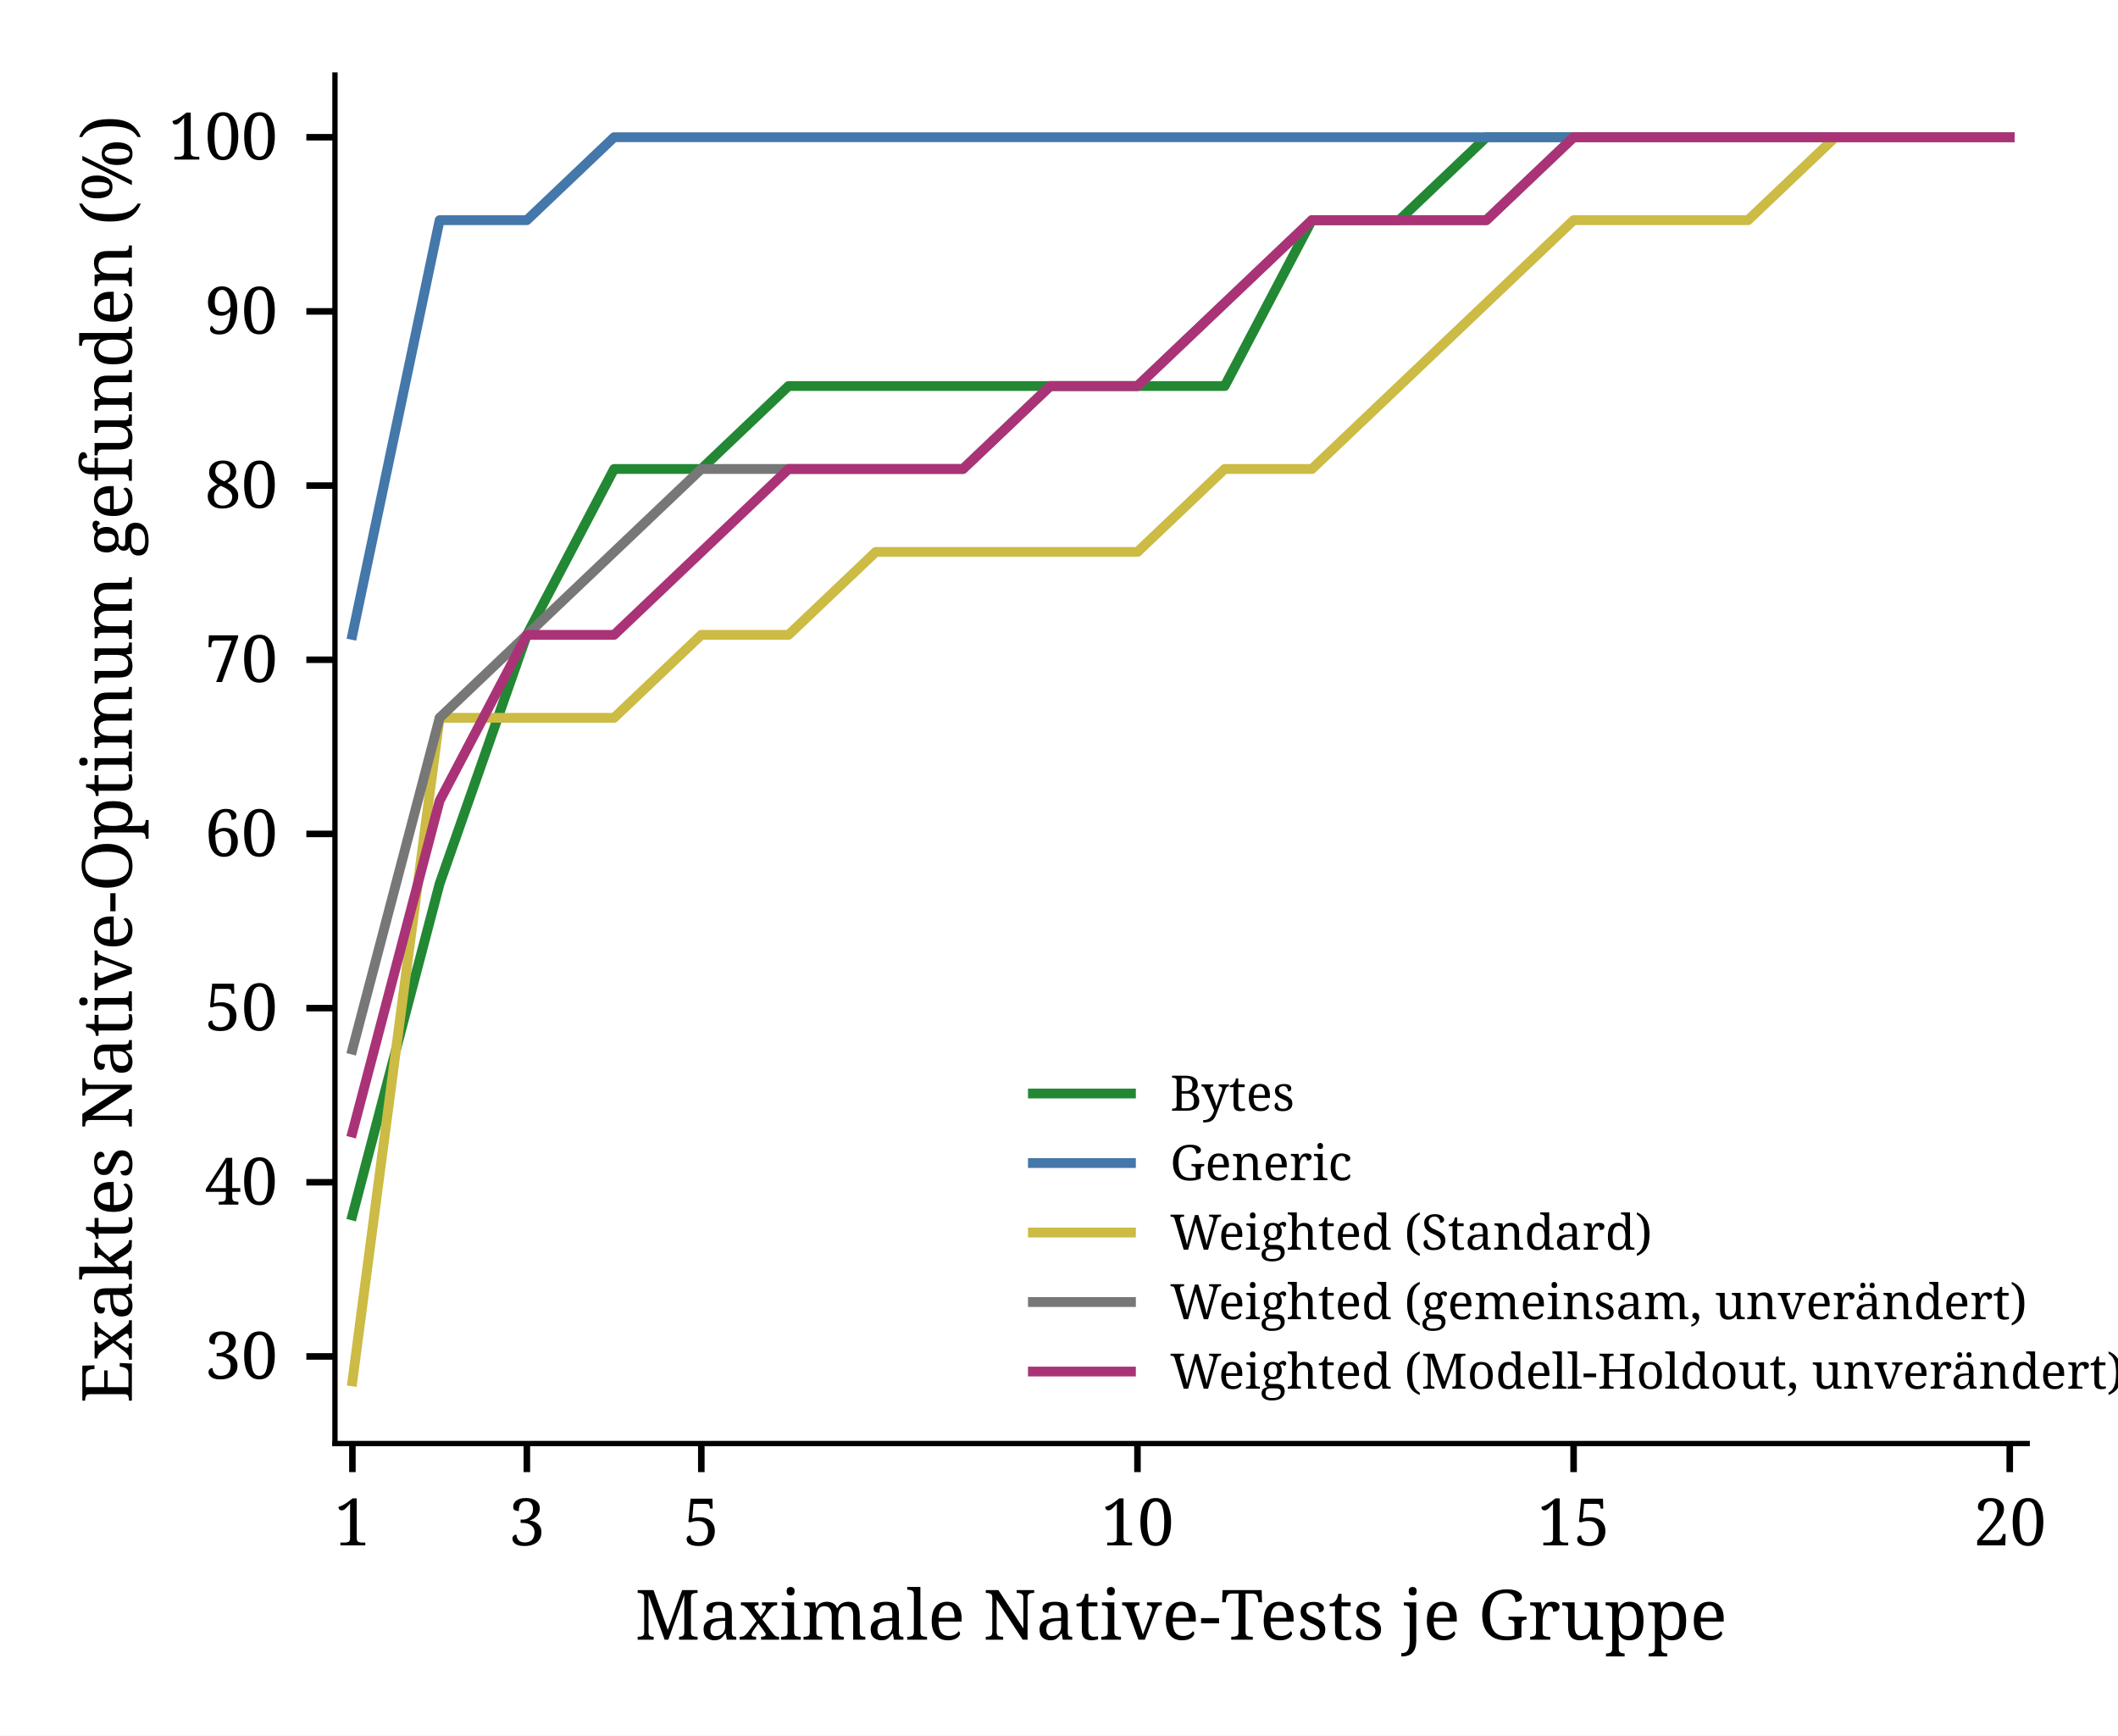
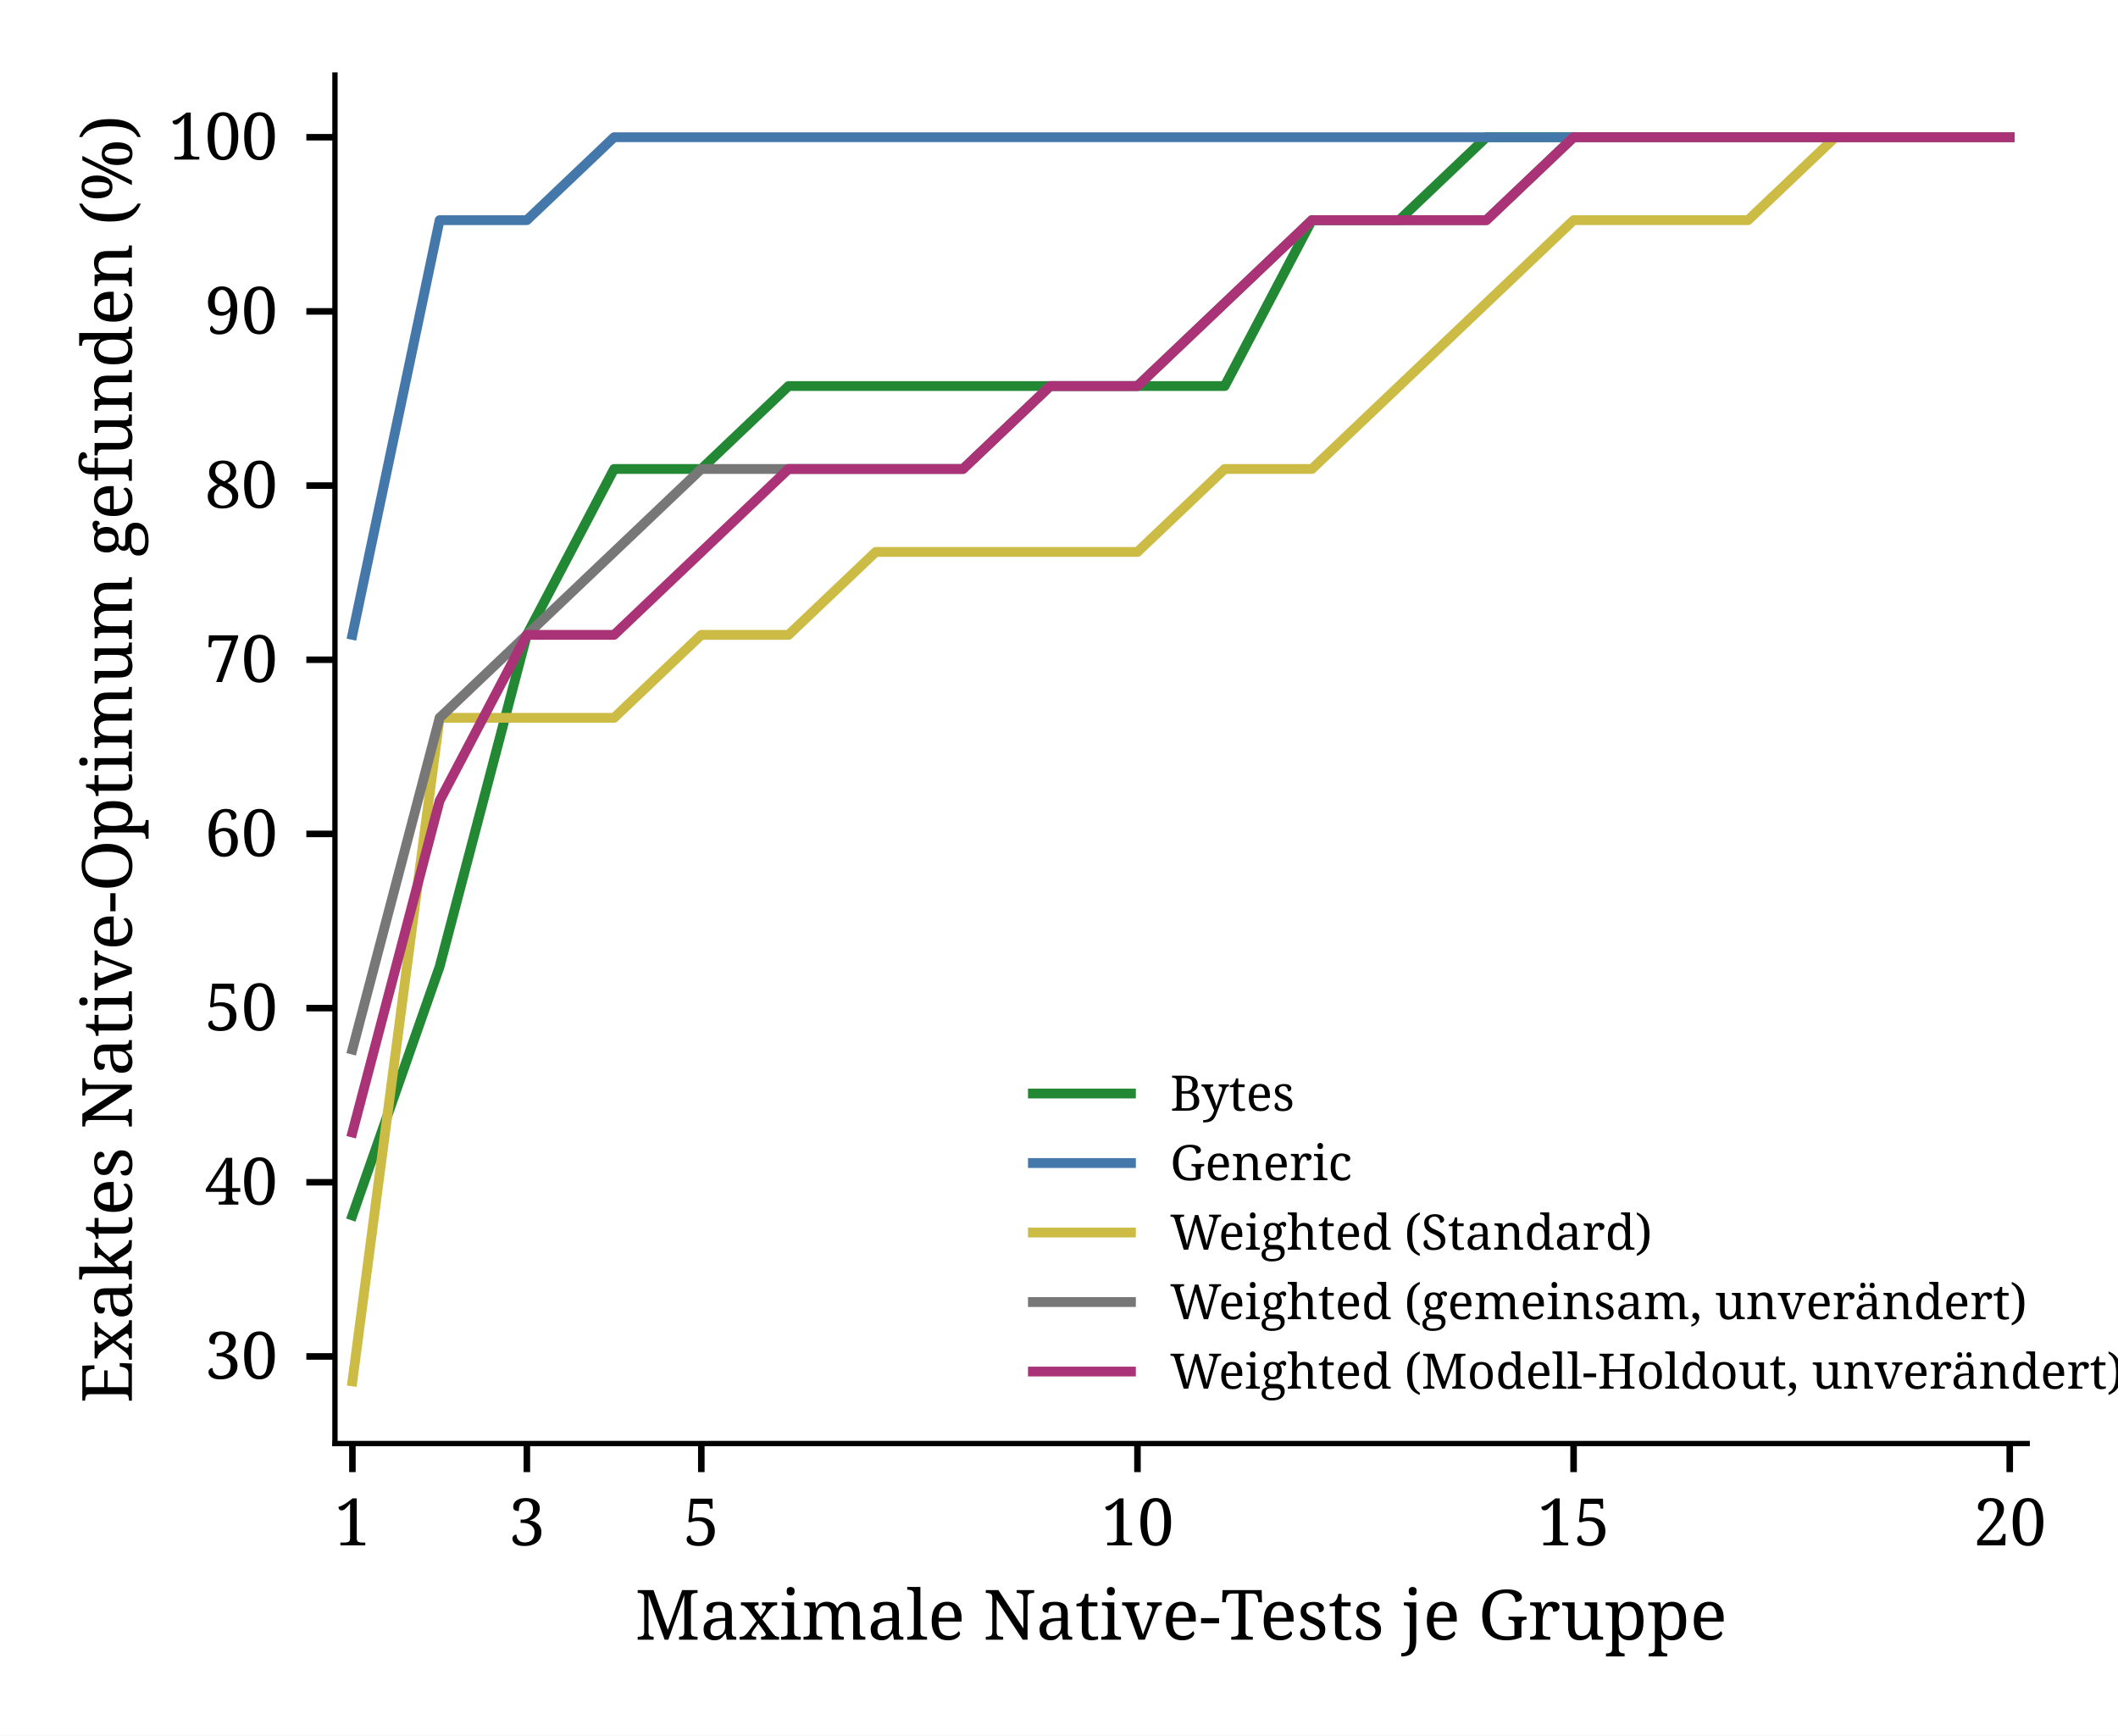
<svg xmlns="http://www.w3.org/2000/svg" xmlns:xlink="http://www.w3.org/1999/xlink" width="259.2pt" height="212.4pt" viewBox="0 0 259.2 212.4" version="1.1">
  <defs>
    <style type="text/css">*{stroke-linejoin: round; stroke-linecap: butt}</style>
  </defs>
  <g id="figure_1">
    <g id="patch_1">
      <path d="M 0 212.4  L 259.2 212.4  L 259.2 0  L 0 0  z " style="fill: #ffffff" />
    </g>
    <g id="axes_1">
      <g id="patch_2">
        <path d="M 40.992 176.65  L 248.086 176.65  L 248.086 9.18  L 40.992 9.18  z " style="fill: #ffffff" />
      </g>
      <g id="matplotlib.axis_1">
        <g id="xtick_1">
          <g id="line2d_1">
            <defs>
              <path id="m5aab3f3cba" d="M 0 0  L 0 3.5  " style="stroke: #000000; stroke-width: 0.8" />
            </defs>
            <g>
              <use xlink:href="#m5aab3f3cba" x="43.127" y="176.65" style="stroke: #000000; stroke-width: 0.8" />
            </g>
          </g>
          <g id="text_1">
            <text style="font-size: 8px; font-family: 'STIXGeneral', serif; text-anchor: middle" x="43.127" y="189.114" transform="rotate(-0 43.12748 189.1138)">1</text>
          </g>
        </g>
        <g id="xtick_2">
          <g id="line2d_2">
            <g>
              <use xlink:href="#m5aab3f3cba" x="64.477" y="176.65" style="stroke: #000000; stroke-width: 0.8" />
            </g>
          </g>
          <g id="text_2">
            <text style="font-size: 8px; font-family: 'STIXGeneral', serif; text-anchor: middle" x="64.477" y="189.114" transform="rotate(-0 64.47732 189.1138)">3</text>
          </g>
        </g>
        <g id="xtick_3">
          <g id="line2d_3">
            <g>
              <use xlink:href="#m5aab3f3cba" x="85.827" y="176.65" style="stroke: #000000; stroke-width: 0.8" />
            </g>
          </g>
          <g id="text_3">
            <text style="font-size: 8px; font-family: 'STIXGeneral', serif; text-anchor: middle" x="85.827" y="189.114" transform="rotate(-0 85.82716 189.1138)">5</text>
          </g>
        </g>
        <g id="xtick_4">
          <g id="line2d_4">
            <g>
              <use xlink:href="#m5aab3f3cba" x="139.202" y="176.65" style="stroke: #000000; stroke-width: 0.8" />
            </g>
          </g>
          <g id="text_4">
            <text style="font-size: 8px; font-family: 'STIXGeneral', serif; text-anchor: middle" x="139.202" y="189.114" transform="rotate(-0 139.2018 189.1138)">10</text>
          </g>
        </g>
        <g id="xtick_5">
          <g id="line2d_5">
            <g>
              <use xlink:href="#m5aab3f3cba" x="192.576" y="176.65" style="stroke: #000000; stroke-width: 0.8" />
            </g>
          </g>
          <g id="text_5">
            <text style="font-size: 8px; font-family: 'STIXGeneral', serif; text-anchor: middle" x="192.576" y="189.114" transform="rotate(-0 192.5763 189.1138)">15</text>
          </g>
        </g>
        <g id="xtick_6">
          <g id="line2d_6">
            <g>
              <use xlink:href="#m5aab3f3cba" x="245.951" y="176.65" style="stroke: #000000; stroke-width: 0.8" />
            </g>
          </g>
          <g id="text_6">
            <text style="font-size: 8px; font-family: 'STIXGeneral', serif; text-anchor: middle" x="245.951" y="189.114" transform="rotate(-0 245.9509 189.1138)">20</text>
          </g>
        </g>
        <g id="text_7">
          <text style="font-size: 8.5px; font-family: 'STIXGeneral', serif; text-anchor: middle" x="144.539" y="200.655" transform="rotate(-0 144.5392 200.6552)">Maximale Native-Tests je Gruppe</text>
        </g>
      </g>
      <g id="matplotlib.axis_2">
        <g id="ytick_1">
          <g id="line2d_7">
            <defs>
              <path id="m6e11c9a4c9" d="M 0 0  L -3.5 0  " style="stroke: #000000; stroke-width: 0.8" />
            </defs>
            <g>
              <use xlink:href="#m6e11c9a4c9" x="40.992" y="165.993" style="stroke: #000000; stroke-width: 0.8" />
            </g>
          </g>
          <g id="text_8">
            <text style="font-size: 8px; font-family: 'STIXGeneral', serif; text-anchor: end" x="33.992" y="168.725" transform="rotate(-0 33.9925 168.7247)">30</text>
          </g>
        </g>
        <g id="ytick_2">
          <g id="line2d_8">
            <g>
              <use xlink:href="#m6e11c9a4c9" x="40.992" y="144.678" style="stroke: #000000; stroke-width: 0.8" />
            </g>
          </g>
          <g id="text_9">
            <text style="font-size: 8px; font-family: 'STIXGeneral', serif; text-anchor: end" x="33.992" y="147.41" transform="rotate(-0 33.9925 147.4103)">40</text>
          </g>
        </g>
        <g id="ytick_3">
          <g id="line2d_9">
            <g>
              <use xlink:href="#m6e11c9a4c9" x="40.992" y="123.364" style="stroke: #000000; stroke-width: 0.8" />
            </g>
          </g>
          <g id="text_10">
            <text style="font-size: 8px; font-family: 'STIXGeneral', serif; text-anchor: end" x="33.992" y="126.096" transform="rotate(-0 33.9925 126.096)">50</text>
          </g>
        </g>
        <g id="ytick_4">
          <g id="line2d_10">
            <g>
              <use xlink:href="#m6e11c9a4c9" x="40.992" y="102.05" style="stroke: #000000; stroke-width: 0.8" />
            </g>
          </g>
          <g id="text_11">
            <text style="font-size: 8px; font-family: 'STIXGeneral', serif; text-anchor: end" x="33.992" y="104.782" transform="rotate(-0 33.9925 104.7816)">60</text>
          </g>
        </g>
        <g id="ytick_5">
          <g id="line2d_11">
            <g>
              <use xlink:href="#m6e11c9a4c9" x="40.992" y="80.735" style="stroke: #000000; stroke-width: 0.8" />
            </g>
          </g>
          <g id="text_12">
            <text style="font-size: 8px; font-family: 'STIXGeneral', serif; text-anchor: end" x="33.992" y="83.467" transform="rotate(-0 33.9925 83.46724)">70</text>
          </g>
        </g>
        <g id="ytick_6">
          <g id="line2d_12">
            <g>
              <use xlink:href="#m6e11c9a4c9" x="40.992" y="59.421" style="stroke: #000000; stroke-width: 0.8" />
            </g>
          </g>
          <g id="text_13">
            <text style="font-size: 8px; font-family: 'STIXGeneral', serif; text-anchor: end" x="33.992" y="62.153" transform="rotate(-0 33.9925 62.15288)">80</text>
          </g>
        </g>
        <g id="ytick_7">
          <g id="line2d_13">
            <g>
              <use xlink:href="#m6e11c9a4c9" x="40.992" y="38.107" style="stroke: #000000; stroke-width: 0.8" />
            </g>
          </g>
          <g id="text_14">
            <text style="font-size: 8px; font-family: 'STIXGeneral', serif; text-anchor: end" x="33.992" y="40.839" transform="rotate(-0 33.9925 40.83851)">90</text>
          </g>
        </g>
        <g id="ytick_8">
          <g id="line2d_14">
            <g>
              <use xlink:href="#m6e11c9a4c9" x="40.992" y="16.792" style="stroke: #000000; stroke-width: 0.8" />
            </g>
          </g>
          <g id="text_15">
            <text style="font-size: 8px; font-family: 'STIXGeneral', serif; text-anchor: end" x="33.992" y="19.524" transform="rotate(-0 33.9925 19.52415)">100</text>
          </g>
        </g>
        <g id="text_16">
          <text style="font-size: 8.5px; font-family: 'STIXGeneral', serif; text-anchor: middle" x="16.14" y="92.915" transform="rotate(-90 16.13977 92.915)">Exaktes Native-Optimum gefunden (%)</text>
        </g>
      </g>
      <g id="line2d_15">
-         <path d="M 43.127 148.738  L 53.802 108.14  L 64.477 77.69  L 75.152 57.391  L 85.827 57.391  L 96.502 47.241  L 107.177 47.241  L 117.852 47.241  L 128.527 47.241  L 139.202 47.241  L 149.877 47.241  L 160.552 26.942  L 171.227 26.942  L 181.901 16.792  L 192.576 16.792  L 203.251 16.792  L 213.926 16.792  L 224.601 16.792  L 235.276 16.792  L 245.951 16.792  " clip-path="url(#p6cbc59d58d)" style="fill: none; stroke: #228833; stroke-width: 1.2; stroke-linecap: square" />
+         <path d="M 43.127 148.738  L 53.802 118.289  L 64.477 77.69  L 75.152 57.391  L 85.827 57.391  L 96.502 47.241  L 107.177 47.241  L 117.852 47.241  L 128.527 47.241  L 139.202 47.241  L 149.877 47.241  L 160.552 26.942  L 171.227 26.942  L 181.901 16.792  L 192.576 16.792  L 203.251 16.792  L 213.926 16.792  L 224.601 16.792  L 235.276 16.792  L 245.951 16.792  " clip-path="url(#p6cbc59d58d)" style="fill: none; stroke: #228833; stroke-width: 1.2; stroke-linecap: square" />
      </g>
      <g id="line2d_16">
        <path d="M 43.127 77.69  L 53.802 26.942  L 64.477 26.942  L 75.152 16.792  L 85.827 16.792  L 96.502 16.792  L 107.177 16.792  L 117.852 16.792  L 128.527 16.792  L 139.202 16.792  L 149.877 16.792  L 160.552 16.792  L 171.227 16.792  L 181.901 16.792  L 192.576 16.792  L 203.251 16.792  L 213.926 16.792  L 224.601 16.792  L 235.276 16.792  L 245.951 16.792  " clip-path="url(#p6cbc59d58d)" style="fill: none; stroke: #4477aa; stroke-width: 1.2; stroke-linecap: square" />
      </g>
      <g id="line2d_17">
        <path d="M 43.127 169.038  L 53.802 87.84  L 64.477 87.84  L 75.152 87.84  L 85.827 77.69  L 96.502 77.69  L 107.177 67.541  L 117.852 67.541  L 128.527 67.541  L 139.202 67.541  L 149.877 57.391  L 160.552 57.391  L 171.227 47.241  L 181.901 37.092  L 192.576 26.942  L 203.251 26.942  L 213.926 26.942  L 224.601 16.792  L 235.276 16.792  L 245.951 16.792  " clip-path="url(#p6cbc59d58d)" style="fill: none; stroke: #ccbb44; stroke-width: 1.2; stroke-linecap: square" />
      </g>
      <g id="line2d_18">
        <path d="M 43.127 128.439  L 53.802 87.84  L 64.477 77.69  L 75.152 67.541  L 85.827 57.391  L 96.502 57.391  L 107.177 57.391  L 117.852 57.391  L 128.527 47.241  L 139.202 47.241  L 149.877 37.092  L 160.552 26.942  L 171.227 26.942  L 181.901 26.942  L 192.576 16.792  L 203.251 16.792  L 213.926 16.792  L 224.601 16.792  L 235.276 16.792  L 245.951 16.792  " clip-path="url(#p6cbc59d58d)" style="fill: none; stroke: #777777; stroke-width: 1.2; stroke-linecap: square" />
      </g>
      <g id="line2d_19">
        <path d="M 43.127 138.589  L 53.802 97.99  L 64.477 77.69  L 75.152 77.69  L 85.827 67.541  L 96.502 57.391  L 107.177 57.391  L 117.852 57.391  L 128.527 47.241  L 139.202 47.241  L 149.877 37.092  L 160.552 26.942  L 171.227 26.942  L 181.901 26.942  L 192.576 16.792  L 203.251 16.792  L 213.926 16.792  L 224.601 16.792  L 235.276 16.792  L 245.951 16.792  " clip-path="url(#p6cbc59d58d)" style="fill: none; stroke: #aa3377; stroke-width: 1.2; stroke-linecap: square" />
      </g>
      <g id="patch_3">
        <path d="M 40.992 176.65  L 40.992 9.18  " style="fill: none; stroke: #000000; stroke-width: 0.65; stroke-linejoin: miter; stroke-linecap: square" />
      </g>
      <g id="patch_4">
        <path d="M 40.992 176.65  L 248.086 176.65  " style="fill: none; stroke: #000000; stroke-width: 0.65; stroke-linejoin: miter; stroke-linecap: square" />
      </g>
      <g id="legend_1">
        <g id="line2d_20">
          <path d="M 126.405 133.817  L 132.405 133.817  L 138.405 133.817  " style="fill: none; stroke: #228833; stroke-width: 1.2; stroke-linecap: square" />
        </g>
        <g id="text_17">
          <text style="font-size: 6px; font-family: 'STIXGeneral', serif; text-anchor: start" x="143.205" y="135.917" transform="rotate(-0 143.205 135.9166)">Bytes</text>
        </g>
        <g id="line2d_21">
          <path d="M 126.405 142.324  L 132.405 142.324  L 138.405 142.324  " style="fill: none; stroke: #4477aa; stroke-width: 1.2; stroke-linecap: square" />
        </g>
        <g id="text_18">
          <text style="font-size: 6px; font-family: 'STIXGeneral', serif; text-anchor: start" x="143.205" y="144.424" transform="rotate(-0 143.205 144.4244)">Generic</text>
        </g>
        <g id="line2d_22">
          <path d="M 126.405 150.827  L 132.405 150.827  L 138.405 150.827  " style="fill: none; stroke: #ccbb44; stroke-width: 1.2; stroke-linecap: square" />
        </g>
        <g id="text_19">
          <text style="font-size: 6px; font-family: 'STIXGeneral', serif; text-anchor: start" x="143.205" y="152.927" transform="rotate(-0 143.205 152.9266)">Weighted (Standard)</text>
        </g>
        <g id="line2d_23">
          <path d="M 126.405 159.334  L 132.405 159.334  L 138.405 159.334  " style="fill: none; stroke: #777777; stroke-width: 1.2; stroke-linecap: square" />
        </g>
        <g id="text_20">
          <text style="font-size: 6px; font-family: 'STIXGeneral', serif; text-anchor: start" x="143.205" y="161.434" transform="rotate(-0 143.205 161.4344)">Weighted (gemeinsam, unverändert)</text>
        </g>
        <g id="line2d_24">
          <path d="M 126.405 167.842  L 132.405 167.842  L 138.405 167.842  " style="fill: none; stroke: #aa3377; stroke-width: 1.2; stroke-linecap: square" />
        </g>
        <g id="text_21">
          <text style="font-size: 6px; font-family: 'STIXGeneral', serif; text-anchor: start" x="143.205" y="169.942" transform="rotate(-0 143.205 169.9422)">Weighted (Modell-Holdout, unverändert)</text>
        </g>
      </g>
    </g>
  </g>
  <defs>
    <clipPath id="p6cbc59d58d">
      <rect x="40.992" y="9.18" width="207.093" height="167.47" />
    </clipPath>
  </defs>
</svg>
